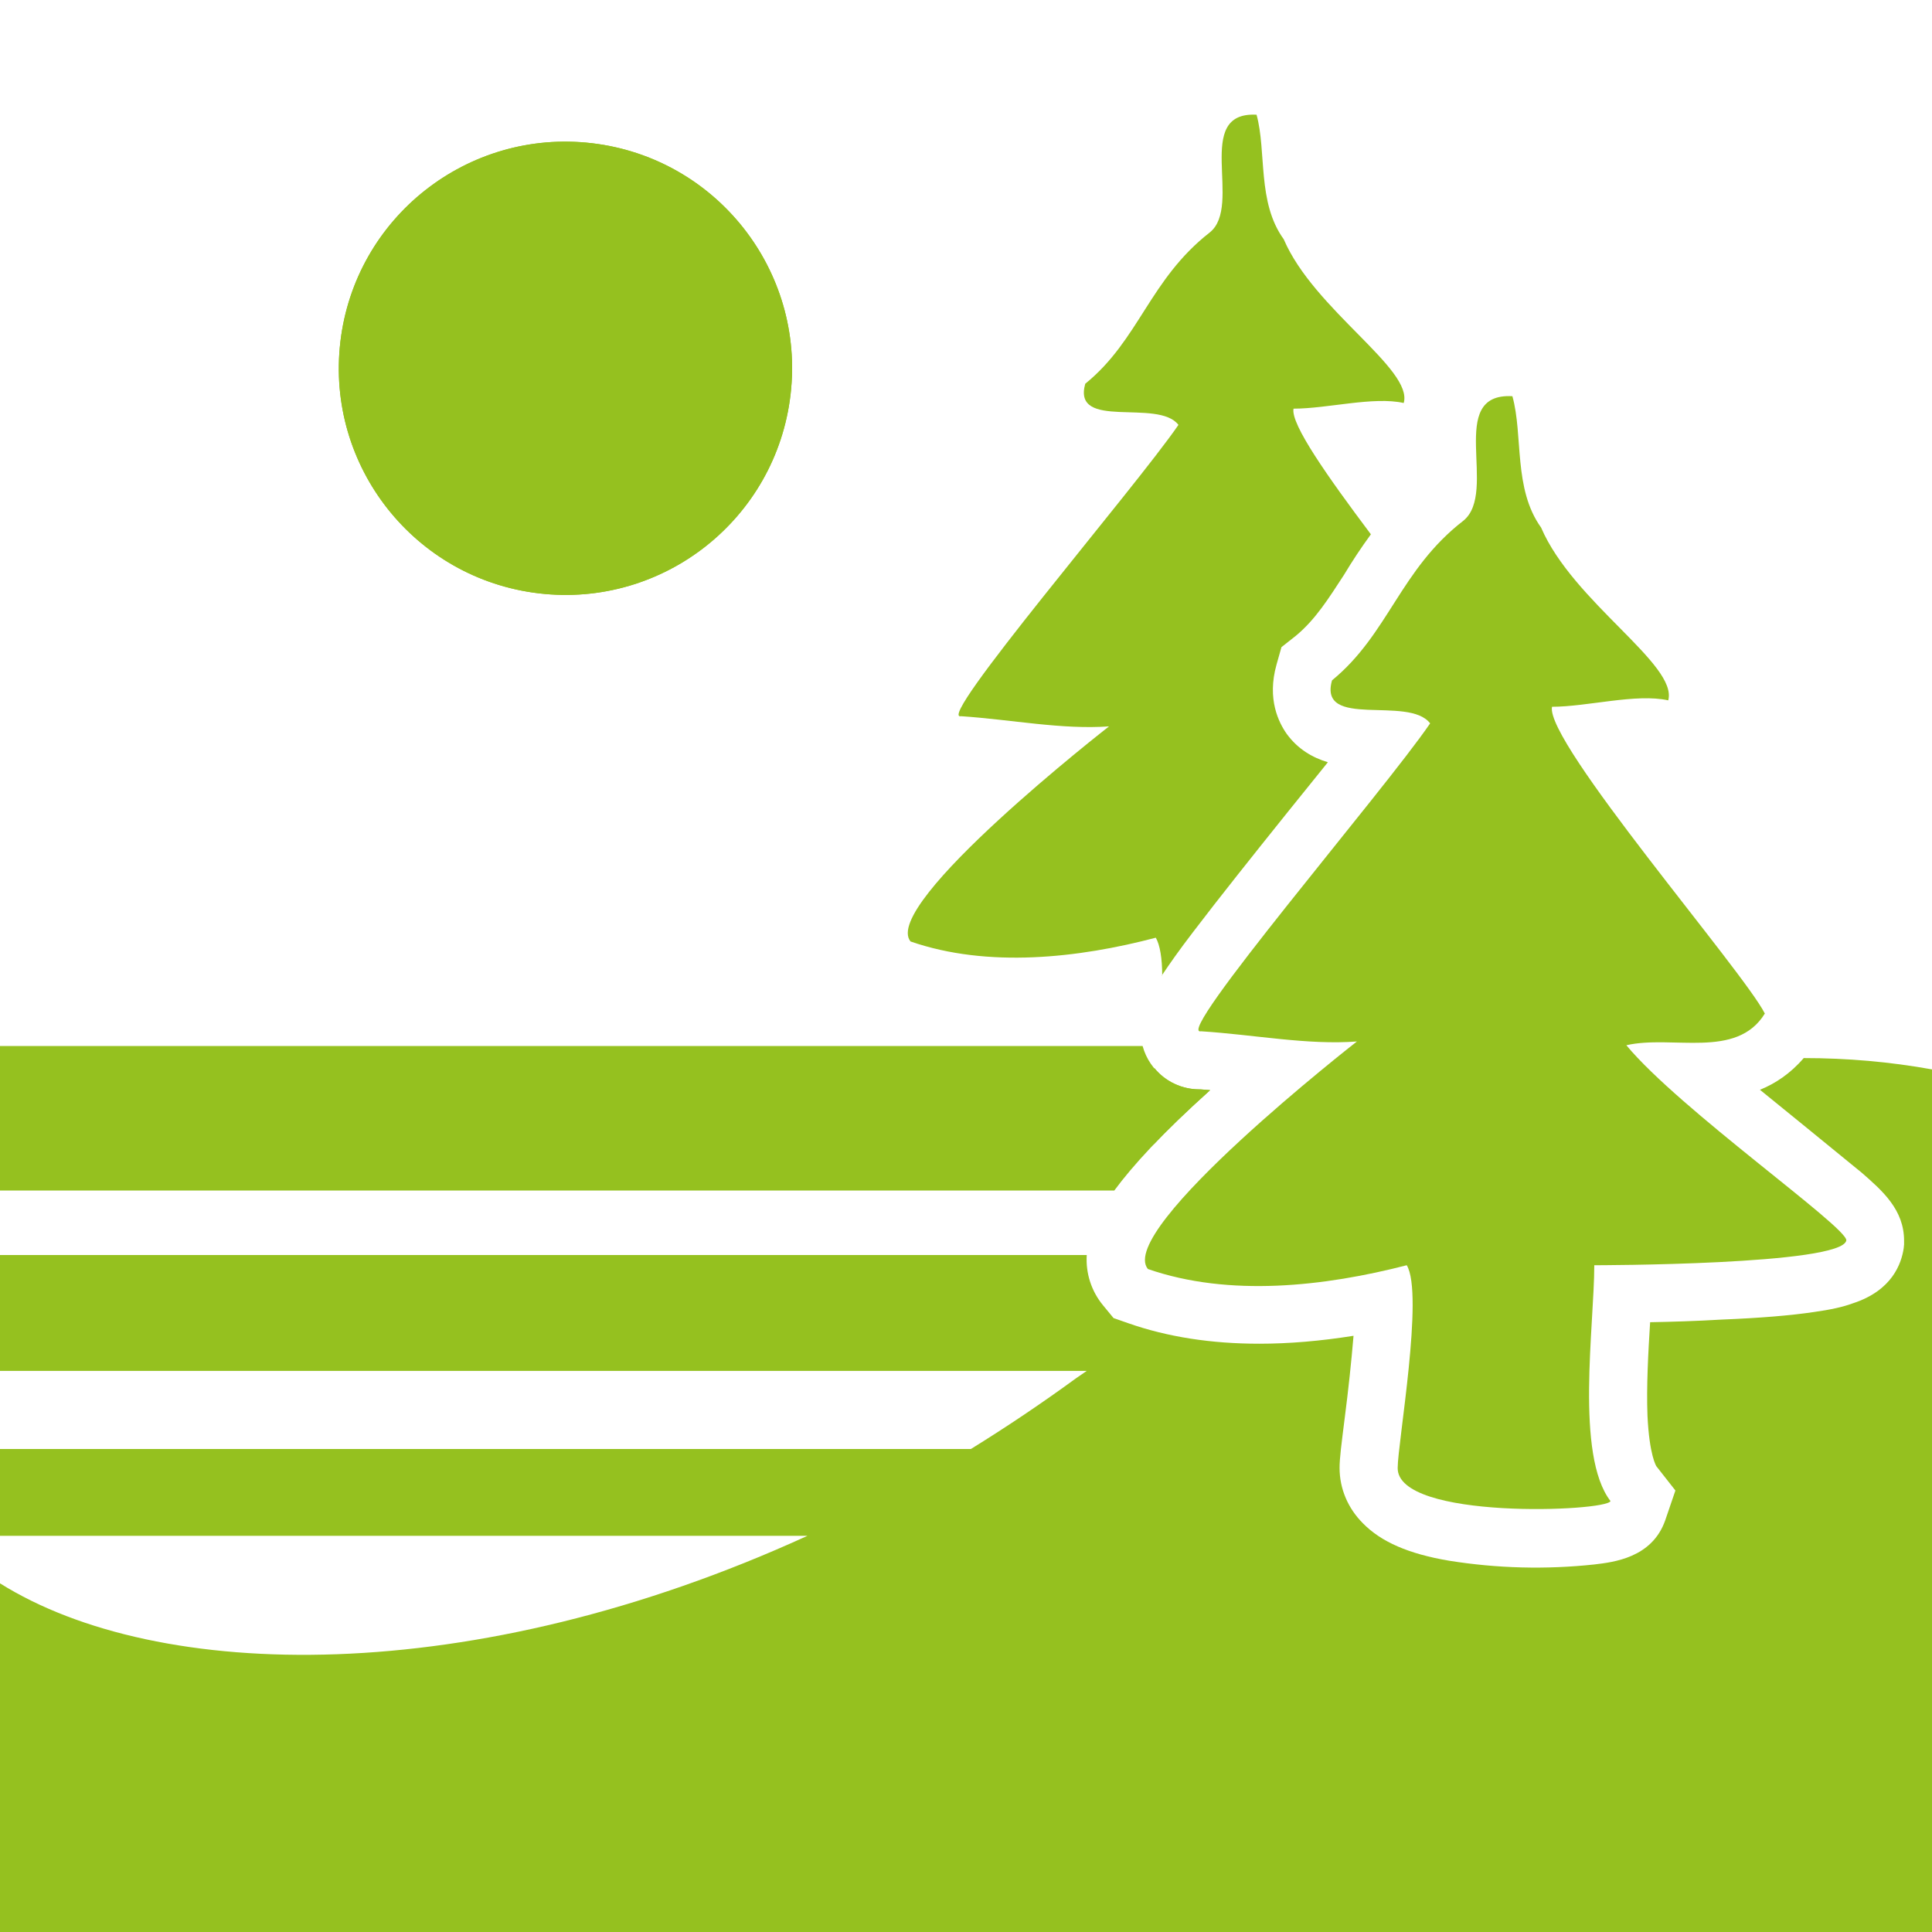
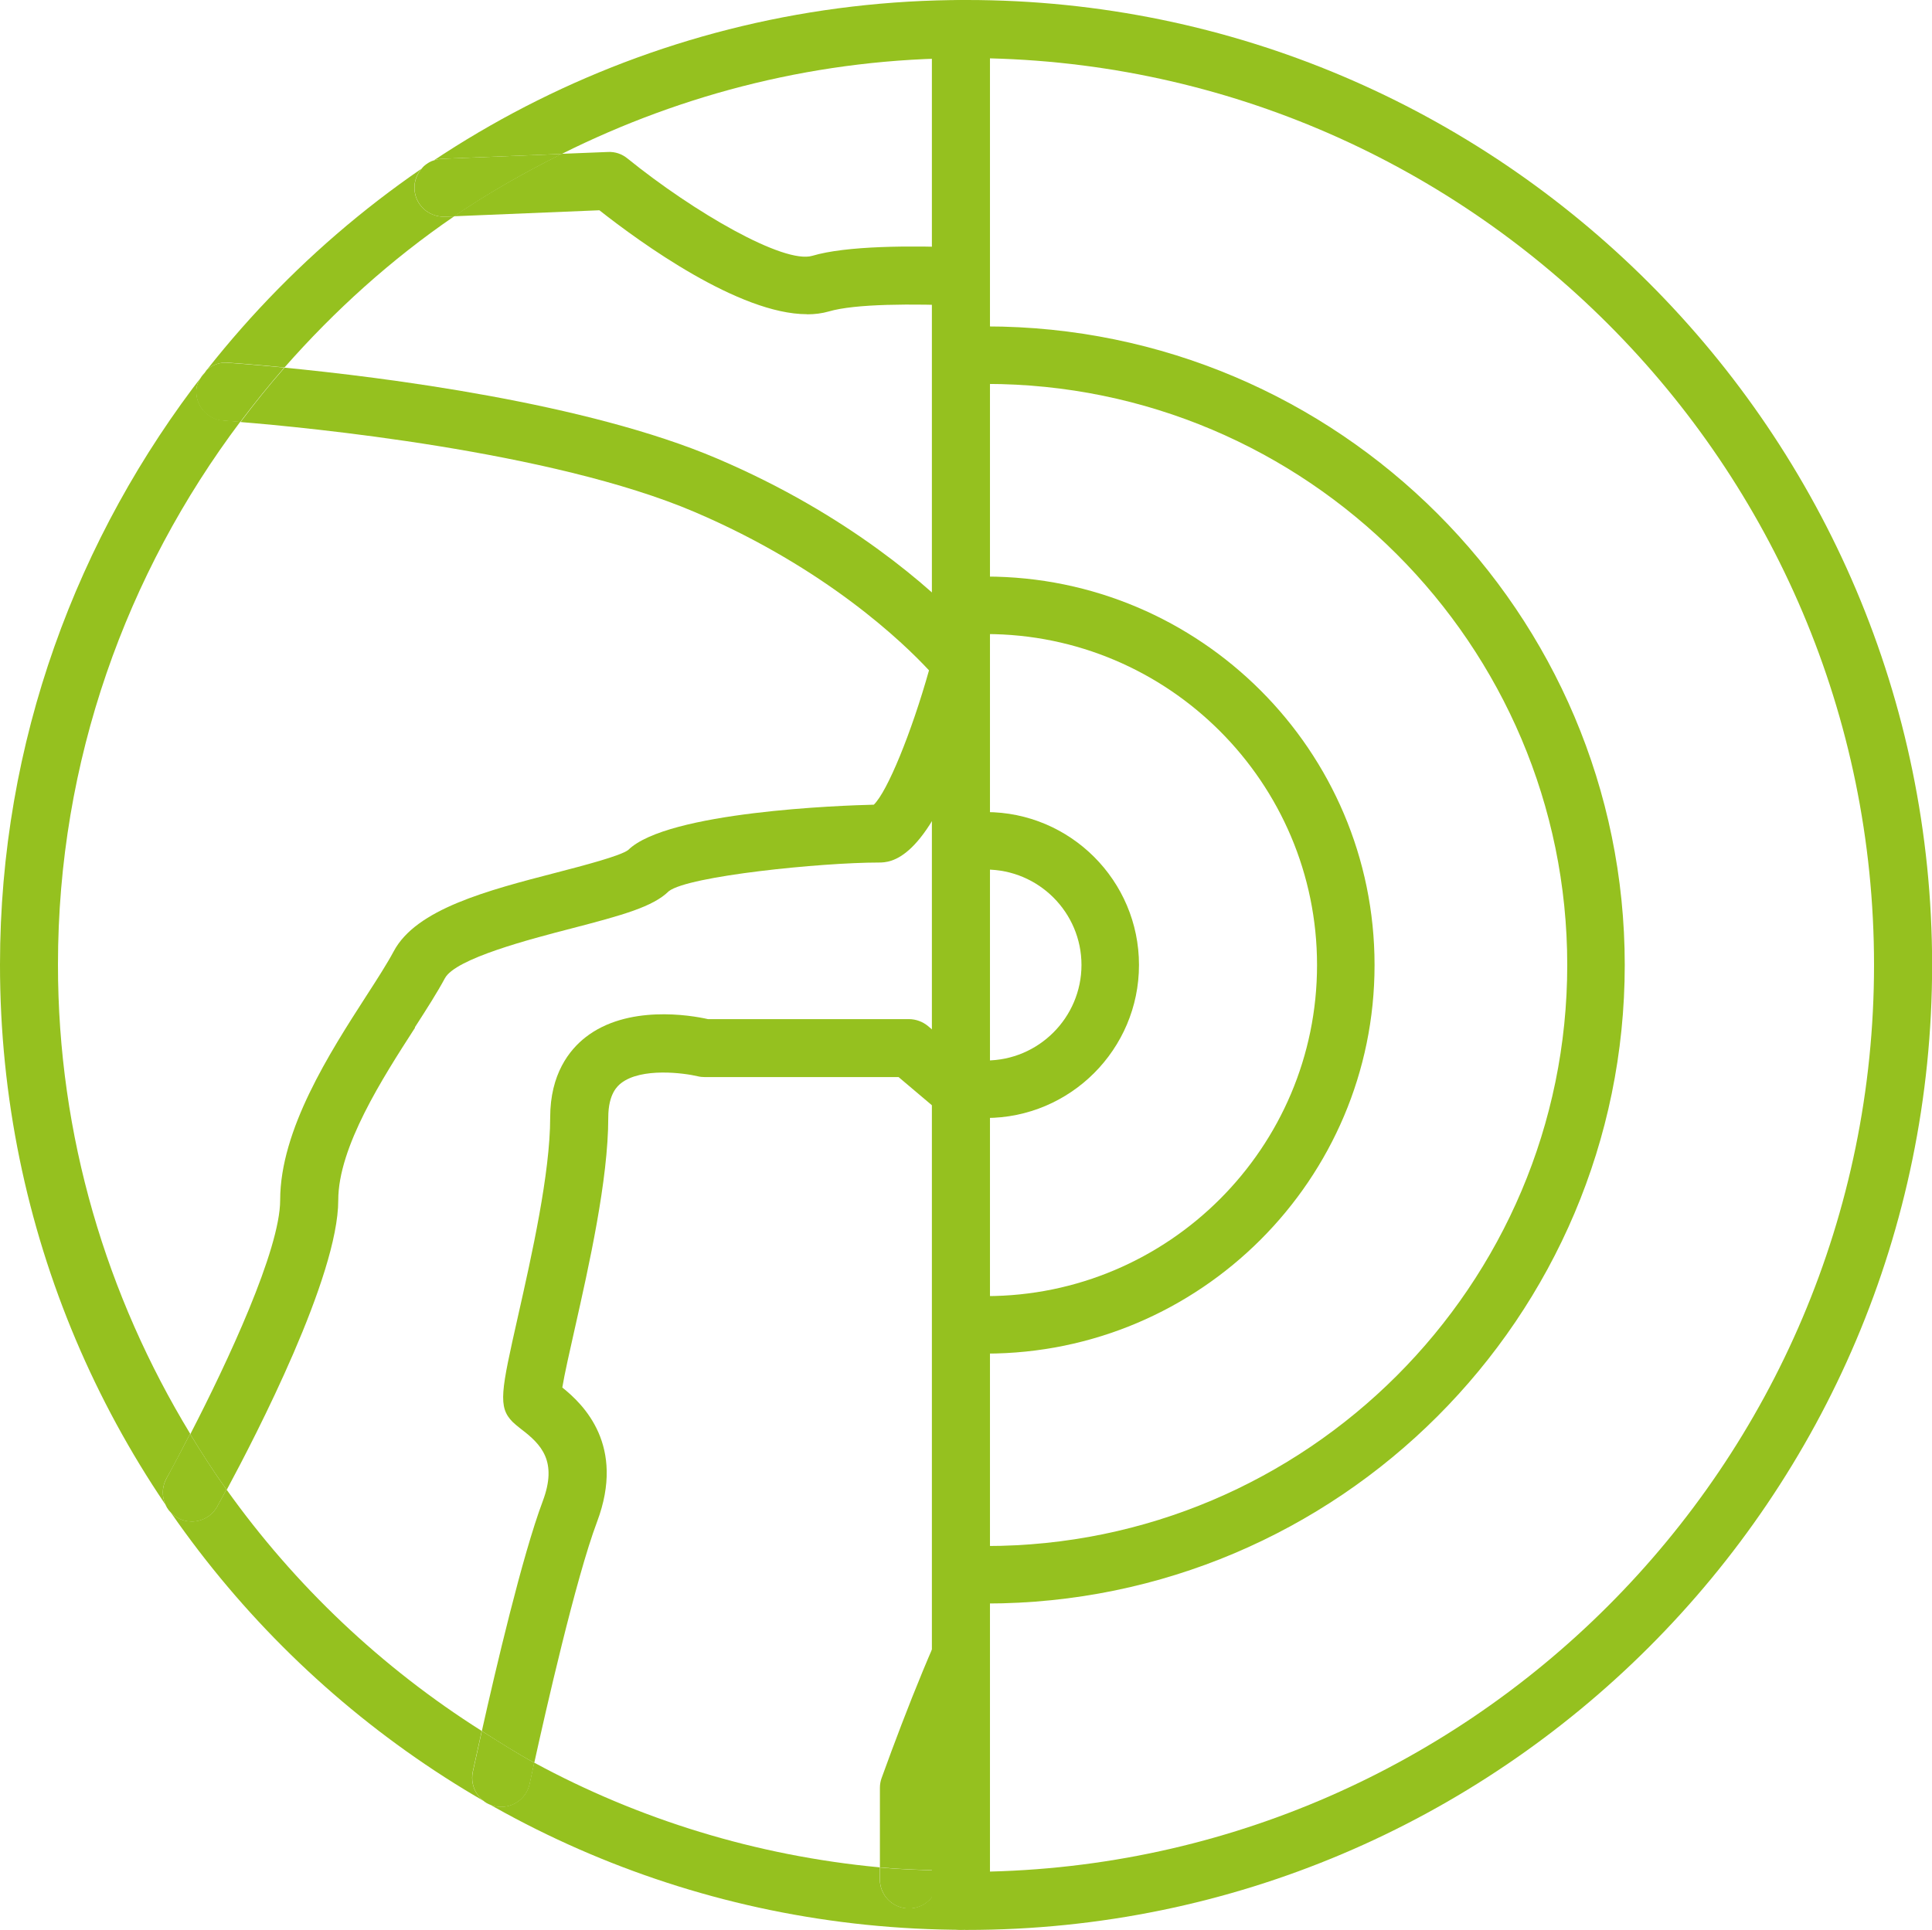
- <svg xmlns="http://www.w3.org/2000/svg" width="512" height="512" viewBox="-247 -247 512 512" xml:space="preserve">
-   <switch>
+ <svg xmlns="http://www.w3.org/2000/svg" id="Capa_2" data-name="Capa 2" viewBox="0 0 167.64 167.5">
+   <defs>
+     <style>
+       .cls-1 {
+         fill: #95c11f;
+       }
+     </style>
+   </defs>
+   <g id="Capa_1-2" data-name="Capa 1">
    <g>
-       <path fill="#95C11F" d="M-156.8-156.4a60 60 0 1 1 119.3 14 60 60 0 0 1-119.3-14z" />
-       <path fill="#95C11F" d="M-156.8-156.4a60 60 0 1 1 119.3 14 60 60 0 0 1-119.3-14zM112.6 29c-13.1 1-27.2-1.8-41.3-2.7-7.6 1.6 48.5-63.7 60.7-81.6-5.7-7.5-29.7 1.7-26-11.4C121-79 124-96 140.8-109c9.4-7.6-4.8-34 13-33 2.9 10.4.2 24.5 7.6 34.8 8.5 19.8 36.3 36.3 33.7 45.8-8.5-1.9-21.4 1.7-30.8 1.7-1.9 9.3 50.7 70 56.4 81.3-7.5 12.2-24.5 5.6-36.7 8.4 14.1 17 58.3 48 58.3 51.7-1 6.6-66.8 6.6-66.8 6.6 0 16-5.1 50.3 4.3 62.5-1 2.8-56.6 5.1-56.4-8.8 0-6.5 7-46.2 2.4-53.7-21.7 5.6-47 8.5-68.6 1C48.7 78.8 112.6 29 112.6 29z" />
-       <path fill="#95C11F" d="m73.7 41.9-2.5-.2H71c-4.8 0-9.2-2.1-12.1-5.7-1 7.7-1.8 14.3-1.8 16.5 0 1.5.6 2.7 1.6 3.8 4-4.2 9-9 15-14.4zM60.9 11.5c2-3 4.6-6.7 8.2-11.4 7-9.2 16.1-20.6 25-31.7L104.9-45c-4-1.2-7.9-3.4-10.9-7.5-2.1-3-5.3-9.2-2.7-18.4l1.3-4.6 3.8-3c5.2-4.3 8.7-9.9 12.8-16.2 2.1-3.5 4.4-7 7.1-10.7-11.4-15.2-21.3-29.2-20.5-33.3 9 0 21.2-3.3 29.2-1.5 2.6-9-23.8-24.7-31.8-43.4-7.1-9.8-4.5-23.2-7.2-33-17-.9-3.5 24.1-12.4 31.2-16 12.5-18.7 28.5-33 40.1-3.5 12.5 19.3 3.8 24.7 10.9C53.7-117.5.5-55.6 7.7-57.2c13.4.9 26.7 3.6 39.2 2.7 0 0-60.6 47.2-52.6 57 20.5 7.1 44.5 4.4 65-1C60.4 3.4 61 7 61 11.6z" />
-       <path fill="#95C11F" d="M-247 68.5H48.3c4.8-6.5 12.5-15 25.4-26.6l-2.5-.2H71a15.6 15.6 0 0 1-15.2-11.5H-247v38.3z" />
-       <path fill="#95C11F" d="M-247 85.6v30.7H41l-2.9 2A437.7 437.7 0 0 1 10.3 137H-247v23h214c-89 40.7-172.2 38.8-214 12.6V265h512V36.4c-11.1-2-22.4-3-34-3-3.5 4.1-7.6 6.8-11.6 8.4l12.3 10 14.7 12c5.5 4.8 11.2 9.8 11.2 18v1l-.1 1c-.6 4-3 11.2-13.5 14.6-2.7 1-6 1.7-10.3 2.3-6 .9-14.3 1.6-24.4 2-6.7.4-13.4.6-19 .7-.5 8-1 17-.7 24.8.5 10.5 2.3 13.2 2.3 13.3l5.1 6.5-2.7 7.9c-3.5 10-13.8 11.1-18.8 11.7a145.2 145.2 0 0 1-38.5-1c-10.7-1.8-18-5-22.8-9.9-4-4-6.2-9.2-6.2-14.7 0-2.6.5-6.3 1.4-13.5a487 487 0 0 0 2.3-21.5c-8.8 1.4-17.1 2.1-25 2.1-12.7 0-24.3-1.8-34.6-5.4l-4-1.4-2.8-3.4A19 19 0 0 1 41 85.6H-247z" />
+       <g>
+         <path class="cls-1" d="M98.83,83.75c0-7.32-5.96-13.27-13.28-13.27v4.99c4.57,0,8.29,3.72,8.29,8.28s-3.72,8.29-8.29,8.29v4.99c7.32,0,13.28-5.96,13.28-13.28Z" />
+         <path class="cls-1" d="M119.27,83.75c0-18.59-15.13-33.71-33.72-33.71v4.99c15.84,0,28.73,12.89,28.73,28.73s-12.88,28.73-28.73,28.73v4.99c18.59,0,33.72-15.13,33.72-33.71Z" />
+         <path class="cls-1" d="M140.98,83.75c0-30.56-24.86-55.42-55.42-55.42v4.99c27.81,0,50.43,22.62,50.43,50.43s-22.62,50.43-50.43,50.43v4.99c30.56,0,55.42-24.86,55.42-55.42Z" />
+       </g>
+       <path class="cls-1" d="M83.9,0c-.06,0-.12,0-.19,0v5.04c.06,0,.12,0,.19,0,43.4,0,78.71,35.31,78.71,78.71s-35.31,78.71-78.71,78.71c-.06,0-.12,0-.19,0v5.04c.06,0,.12,0,.19,0,46.18,0,83.75-37.57,83.75-83.74S130.08,0,83.9,0Z" />
+       <path class="cls-1" d="M83.71,162.45c-.79,0-1.55-.1-2.33-.12v.78c0,1.39-1.13,2.52-2.52,2.52s-2.52-1.13-2.52-2.52v-1.04c-10.77-1.01-20.91-4.17-29.99-9.09-.23,1.04-.39,1.81-.4,1.84-.29,1.36-1.63,2.23-2.99,1.94-1.36-.29-2.23-1.63-1.94-2.99.04-.19.34-1.57.78-3.54-8.68-5.49-16.2-12.61-22.15-20.96-.38.71-.67,1.24-.81,1.49-.46.83-1.32,1.29-2.2,1.29-.41,0-.83-.1-1.22-.32-1.21-.68-1.65-2.21-.97-3.43.54-.96,1.27-2.34,2.05-3.87-7.23-11.9-11.48-25.82-11.47-40.73,0-17.67,5.94-33.95,15.82-47.1-.89-.07-1.43-.11-1.46-.11-1.39-.09-2.44-1.29-2.35-2.68.04-.58.35-1.05.71-1.46C6.68,46.57,0,64.36,0,83.71c-.02,46.18,37.53,83.76,83.71,83.78h0v-5.04h0Z" />
+       <path class="cls-1" d="M24.68,31.9c4.35-4.95,9.27-9.39,14.72-13.12l-.82.03c-1.4.03-2.56-1.03-2.62-2.41-.06-1.39,1.02-2.56,2.41-2.62l10.37-.42c10.57-5.28,22.44-8.32,35.03-8.31h0V0h0C57.1-.01,33.34,12.57,17.98,32.06c.47-.38,1.07-.63,1.74-.59.28.02,2.12.14,4.96.42Z" />
+       <path class="cls-1" d="M36,89.16c1.05-1.63,1.95-3.04,2.6-4.25.91-1.72,7.44-3.41,10.95-4.32,4.5-1.17,7.11-1.89,8.48-3.24,1.7-1.33,13.27-2.49,18.21-2.49,1.08,0,4.02-.13,7.52-9.98v-10.69c-2.95-3.07-10.03-9.49-21.53-14.39-11.37-4.85-28.99-7.06-37.54-7.89-1.34,1.52-2.6,3.1-3.82,4.72,5.69.46,26.97,2.5,39.39,7.8,11.43,4.88,18.14,11.37,20.35,13.75-1.52,5.4-3.61,10.52-4.79,11.66-2.75.06-17.92.6-21.31,3.93-.66.51-3.87,1.35-6.22,1.96-5.99,1.55-12.18,3.16-14.13,6.84-.55,1.03-1.4,2.36-2.39,3.89-3.15,4.89-7.46,11.59-7.46,17.7,0,4.29-4.57,14.07-7.8,20.32,1,1.65,2.04,3.26,3.16,4.83,2.56-4.75,9.68-18.54,9.68-25.14,0-4.63,3.85-10.61,6.66-14.97ZM76.24,69.82h-.04s.03,0,.04,0Z" />
+       <path class="cls-1" d="M17.75,32.37c.08-.1.15-.21.23-.31-.11.09-.14.21-.23.31Z" />
+       <path class="cls-1" d="M14.45,128.31c-.68,1.21-.24,2.75.97,3.43.39.22.81.32,1.22.32.88,0,1.74-.46,2.2-1.29.14-.25.43-.78.81-1.49-1.12-1.57-2.15-3.18-3.16-4.83-.79,1.53-1.52,2.9-2.05,3.87Z" />
+       <path class="cls-1" d="M19.39,36.51s.57.04,1.46.11c1.22-1.62,2.49-3.2,3.82-4.72-2.84-.27-4.68-.4-4.96-.42-.67-.05-1.27.2-1.74.59-.08.1-.15.21-.23.31-.36.41-.67.87-.71,1.46-.09,1.39.96,2.59,2.35,2.68Z" />
+       <path class="cls-1" d="M48.79,120.43c.19-1.17.66-3.23,1.08-5.1,1.23-5.46,2.91-12.93,2.91-18.34,0-2.1.84-2.76,1.11-2.98,1.77-1.38,5.48-.88,6.65-.6.2.05.4.07.6.07h16.83s5.77,4.88,5.77,4.88v-6.59s-3.22-2.72-3.22-2.72c-.46-.38-1.03-.59-1.63-.6h-17.46c-1.5-.34-6.99-1.27-10.63,1.58-1.39,1.09-3.06,3.18-3.06,6.95,0,4.85-1.61,12.01-2.79,17.24-1.47,6.53-1.77,7.89-.46,9.2.16.16.42.37.75.63,1.72,1.31,3.16,2.77,1.85,6.25-1.77,4.71-4.09,14.62-5.28,19.94,1.5.95,2.99,1.91,4.55,2.75.97-4.4,3.59-15.98,5.45-20.92,2.48-6.61-1.17-10.17-3.01-11.64Z" />
+       <path class="cls-1" d="M83.72,149.5v-12.28c-2.3,4.11-5.04,11.07-7.22,17.09-.1.27-.15.56-.15.85v6.91c1.66.16,3.34.21,5.03.26v-6.73c.73-2.01,1.53-4.1,2.33-6.11Z" />
+       <path class="cls-1" d="M76.35,163.12c0,1.39,1.12,2.52,2.52,2.52s2.52-1.13,2.52-2.52v-.78c-1.69-.05-3.38-.1-5.04-.26v1.04Z" />
+       <path class="cls-1" d="M41.03,153.78c-.29,1.36.58,2.7,1.94,2.99,1.36.29,2.7-.58,2.99-1.94,0-.03.17-.79.4-1.84-1.56-.85-3.05-1.81-4.55-2.75-.44,1.97-.74,3.36-.78,3.54Z" />
+       <path class="cls-1" d="M70.03,27.28c.67,0,1.3-.08,1.89-.25,2.28-.67,7.2-.68,11.85-.49v-5.05c-4.86-.19-10.34-.16-13.28.71-2.46.74-10.28-3.78-16.05-8.45-.48-.39-1.06-.59-1.69-.56l-4.01.16c-3.24,1.62-6.38,3.39-9.35,5.42l12.62-.52c3.58,2.82,12.13,9.02,18.01,9.02Z" />
+       <path class="cls-1" d="M38.38,13.78c-1.39.06-2.47,1.23-2.41,2.62.06,1.39,1.22,2.44,2.62,2.41l.82-.03c2.97-2.03,6.11-3.81,9.35-5.42l-10.37.42Z" />
+       <path class="cls-1" d="M85.81,58.16c.2-.77.03-1.59-.47-2.21-.08-.1-.61-.75-1.59-1.77v10.69c.67-1.89,1.35-4.02,2.06-6.71Z" />
+       <path class="cls-1" d="M83.38,167.49c-1.39,0-2.52-1.13-2.52-2.52V2.52C80.86,1.13,81.99,0,83.38,0s2.52,1.13,2.52,2.52v162.45c0,1.39-1.13,2.52-2.52,2.52Z" />
    </g>
-   </switch>
+   </g>
</svg>
